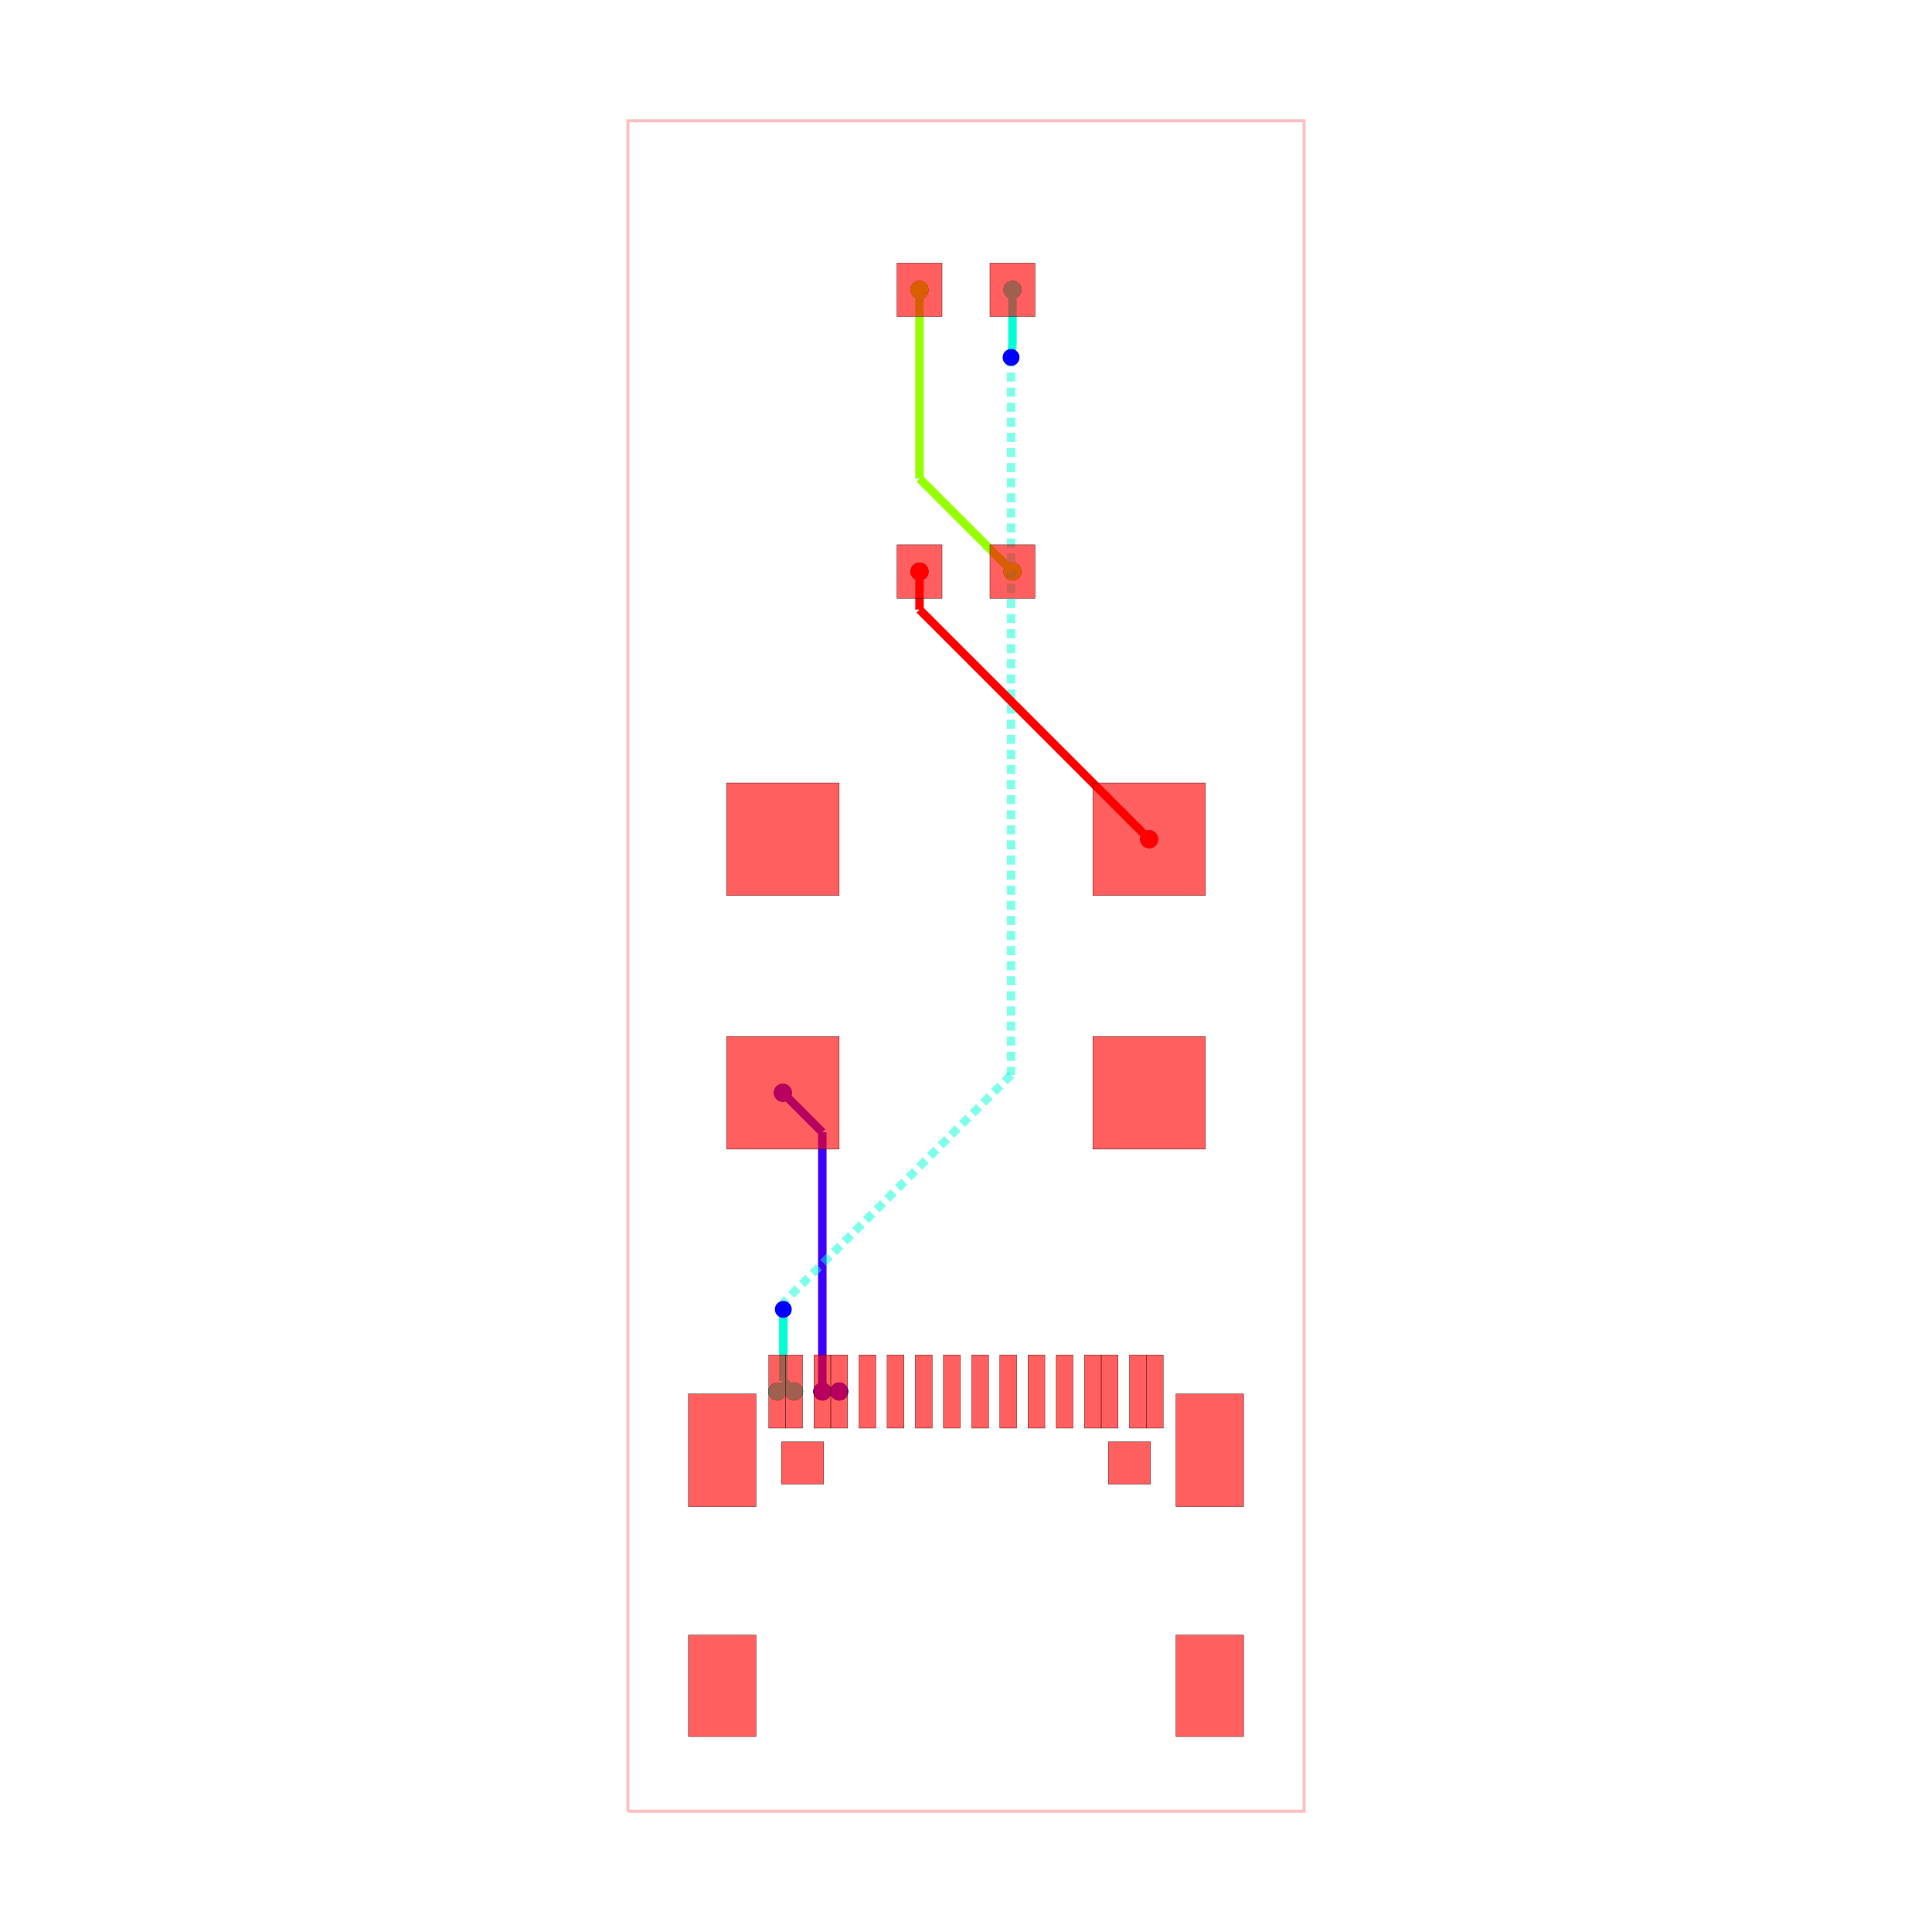
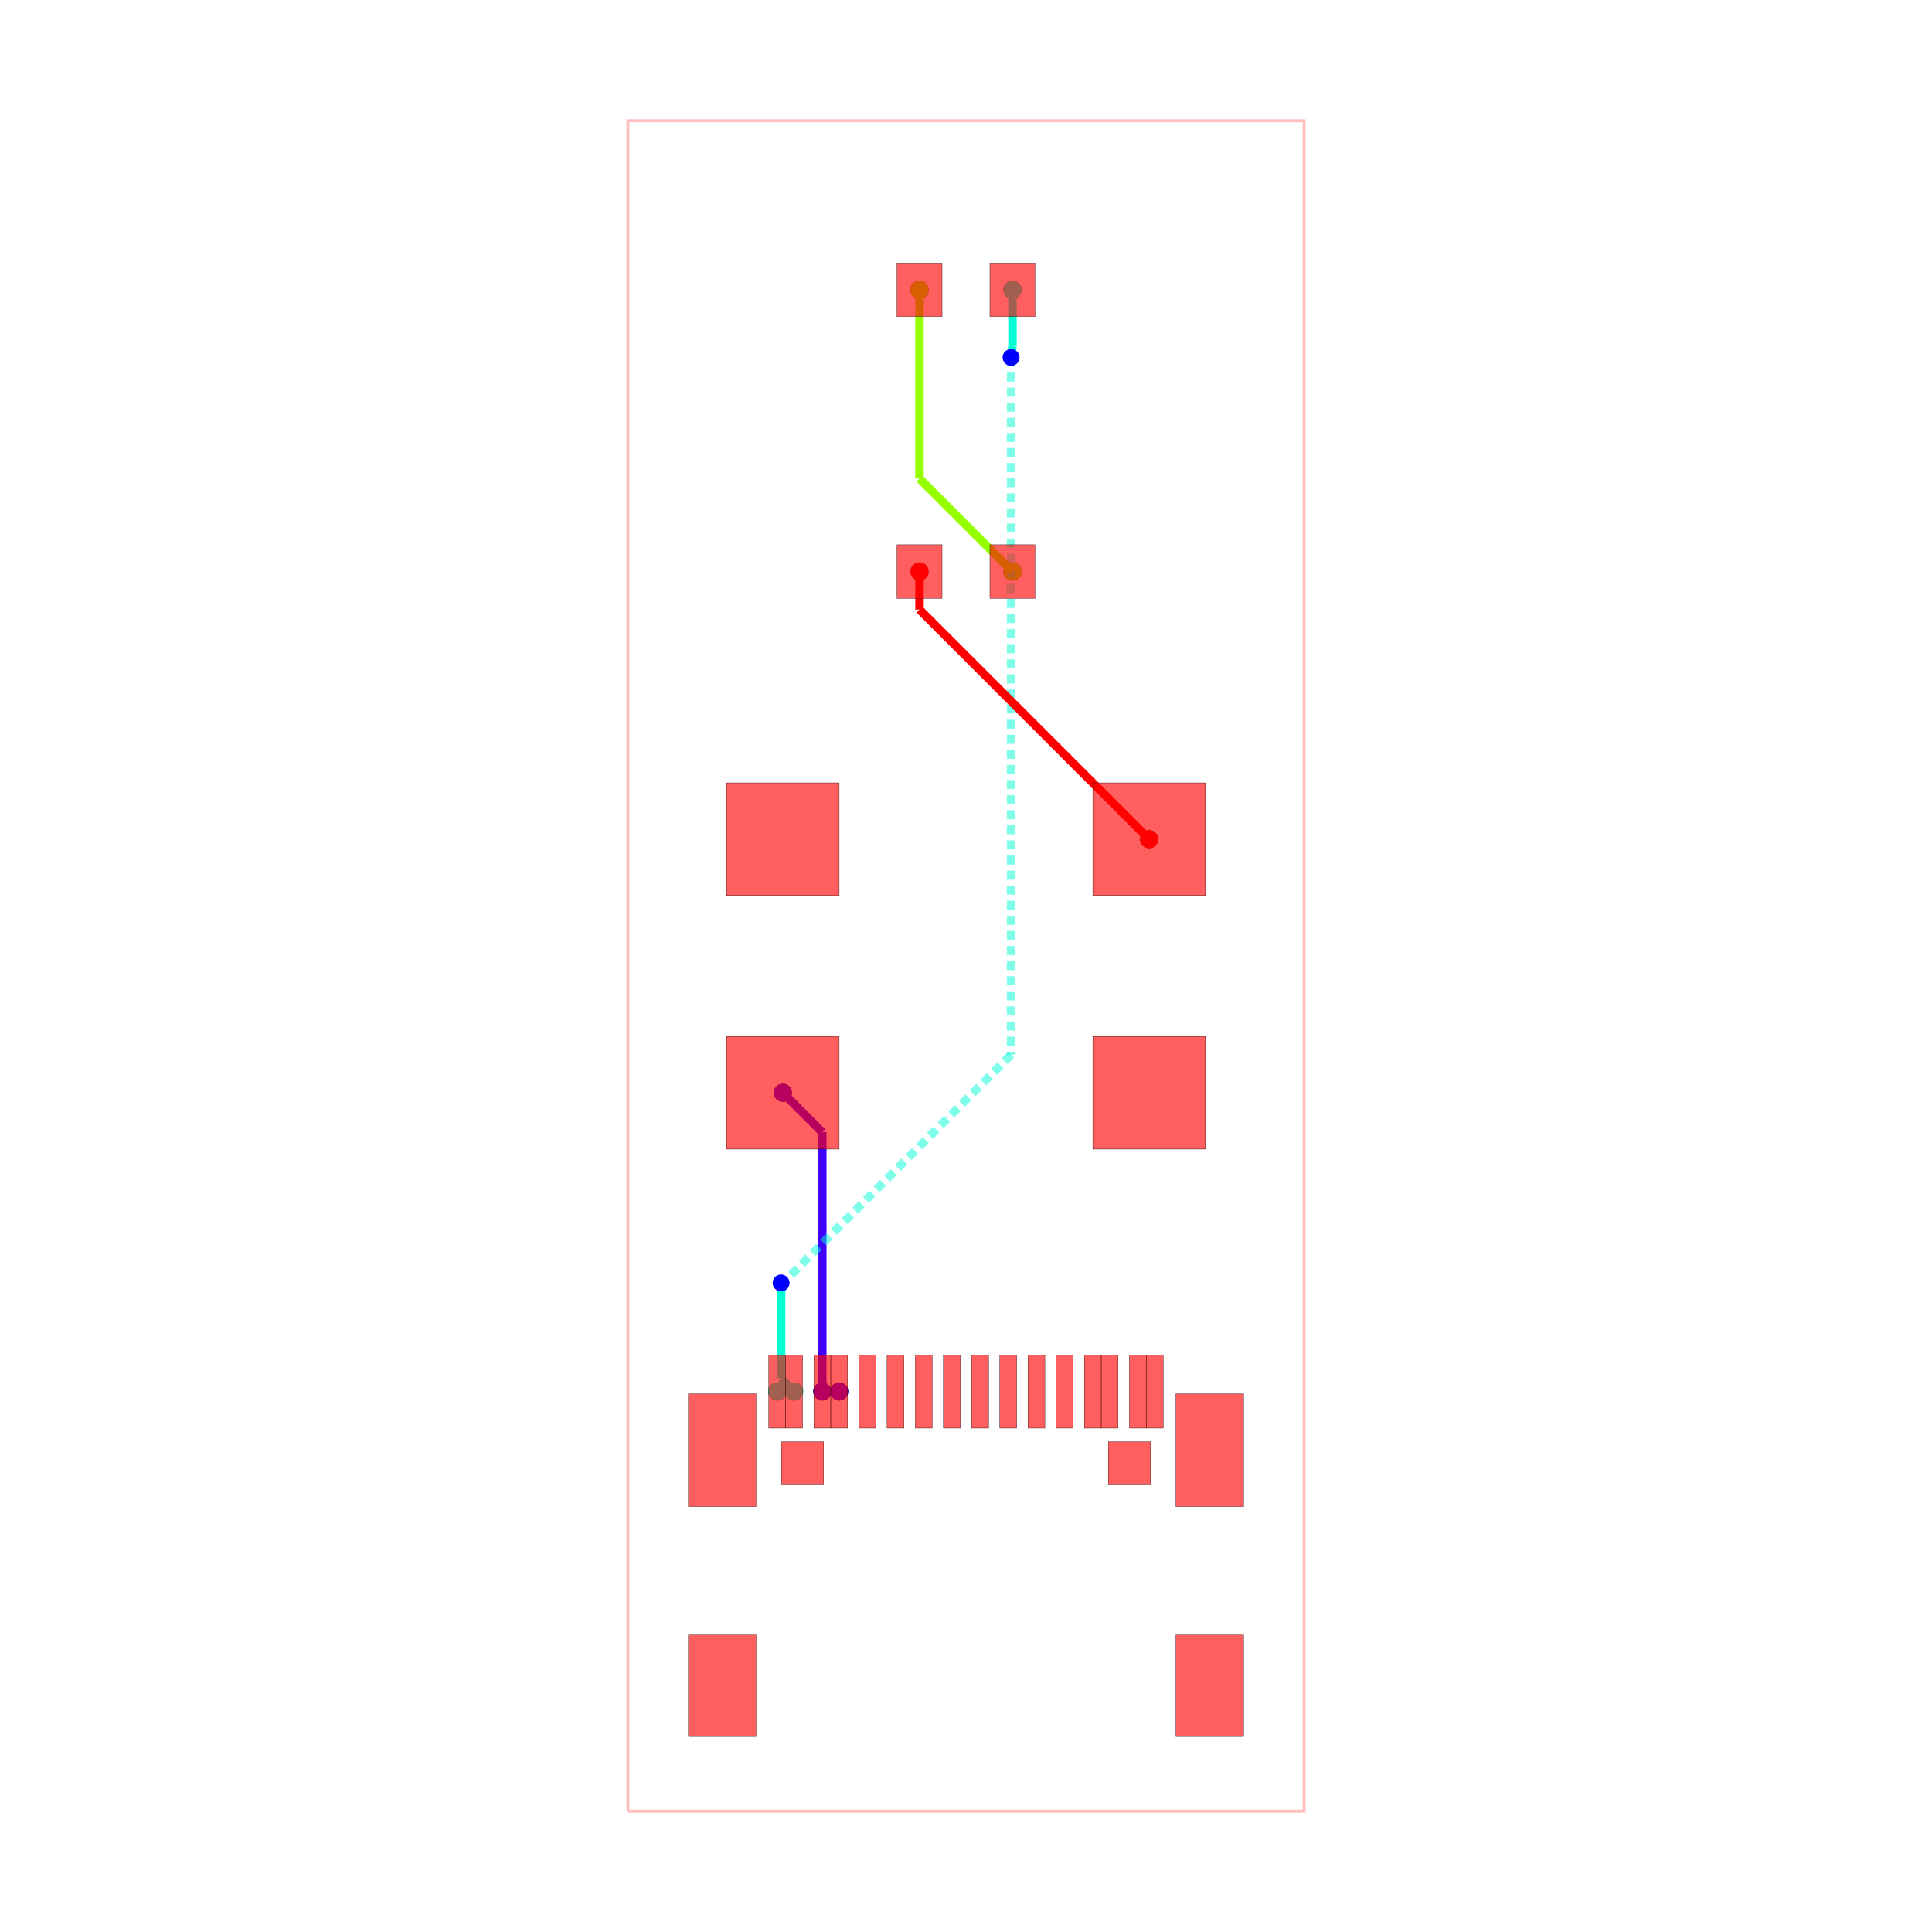
<svg xmlns="http://www.w3.org/2000/svg" width="640" height="640" viewBox="0 0 640 640">
  <rect width="100%" height="100%" fill="white" />
  <g>
    <circle data-type="point" data-label="source_trace_4 pcb_port_19" data-x="-3.7500700000001643" data-y="-13.750067999999942" cx="380.665" cy="278.001" r="3" fill="black" />
  </g>
  <g>
    <circle data-type="point" data-label="source_trace_4 pcb_port_22" data-x="-7.825" data-y="-9" cx="304.6" cy="189.333" r="3" fill="black" />
  </g>
  <g>
    <circle data-type="point" data-label="source_trace_6 pcb_port_23" data-x="-6.175" data-y="-9" cx="335.4" cy="189.333" r="3" fill="black" />
  </g>
  <g>
    <circle data-type="point" data-label="source_trace_6 pcb_port_16" data-x="-7.825" data-y="-4" cx="304.6" cy="96" r="3" fill="black" />
  </g>
  <g>
    <circle data-type="point" data-label="source_net_0 pcb_port_0" data-x="-10.350006000000008" data-y="-23.55091295000011" cx="257.467" cy="460.95" r="3" fill="black" />
  </g>
  <g>
    <circle data-type="point" data-label="source_net_0 pcb_port_1" data-x="-10.050031999999987" data-y="-23.55091295000011" cx="263.066" cy="460.95" r="3" fill="black" />
  </g>
  <g>
    <circle data-type="point" data-label="source_net_0 pcb_port_17" data-x="-6.175" data-y="-4" cx="335.4" cy="96" r="3" fill="black" />
  </g>
  <g>
    <circle data-type="point" data-label="source_net_1 pcb_port_2" data-x="-9.549905999999964" data-y="-23.55091295000011" cx="272.402" cy="460.95" r="3" fill="black" />
  </g>
  <g>
    <circle data-type="point" data-label="source_net_1 pcb_port_3" data-x="-9.249932000000058" data-y="-23.55091295000011" cx="278.001" cy="460.95" r="3" fill="black" />
  </g>
  <g>
    <circle data-type="point" data-label="source_net_1 pcb_port_20" data-x="-10.24992999999995" data-y="-18.249932000000058" cx="259.335" cy="361.999" r="3" fill="black" />
  </g>
  <g>
    <circle data-type="point" data-label="source_trace_4 (top)" data-x="-3.7500700000001643" data-y="-13.750067999999942" cx="380.665" cy="278.001" r="3" fill="hsl(0, 100%, 50%)" />
  </g>
  <g>
    <circle data-type="point" data-label="source_trace_4 (top)" data-x="-7.825" data-y="-9" cx="304.6" cy="189.333" r="3" fill="hsl(0, 100%, 50%)" />
  </g>
  <g>
    <circle data-type="point" data-label="source_trace_6 (top)" data-x="-6.175" data-y="-9" cx="335.4" cy="189.333" r="3" fill="hsl(85, 100%, 50%)" />
  </g>
  <g>
    <circle data-type="point" data-label="source_trace_6 (top)" data-x="-7.825" data-y="-4" cx="304.6" cy="96" r="3" fill="hsl(85, 100%, 50%)" />
  </g>
  <g>
    <circle data-type="point" data-label="source_net_0 (top)" data-x="-10.350006000000008" data-y="-23.55091295000011" cx="257.467" cy="460.95" r="3" fill="hsl(170, 100%, 50%)" />
  </g>
  <g>
    <circle data-type="point" data-label="source_net_0 (top)" data-x="-10.050031999999987" data-y="-23.55091295000011" cx="263.066" cy="460.95" r="3" fill="hsl(170, 100%, 50%)" />
  </g>
  <g>
    <circle data-type="point" data-label="source_net_0 (top)" data-x="-6.175" data-y="-4" cx="335.4" cy="96" r="3" fill="hsl(170, 100%, 50%)" />
  </g>
  <g>
    <circle data-type="point" data-label="source_net_1 (top)" data-x="-9.549905999999964" data-y="-23.55091295000011" cx="272.402" cy="460.95" r="3" fill="hsl(255, 100%, 50%)" />
  </g>
  <g>
    <circle data-type="point" data-label="source_net_1 (top)" data-x="-9.249932000000058" data-y="-23.55091295000011" cx="278.001" cy="460.95" r="3" fill="hsl(255, 100%, 50%)" />
  </g>
  <g>
    <circle data-type="point" data-label="source_net_1 (top)" data-x="-10.24992999999995" data-y="-18.249932000000058" cx="259.335" cy="361.999" r="3" fill="hsl(255, 100%, 50%)" />
  </g>
  <g>
    <polyline data-points="-13,-31 -1,-31 -1,-1 -13,-1 -13,-31" data-type="line" data-label="" points="208,600 432,600 432,40 208,40 208,600" fill="none" stroke="rgba(255,0,0,0.25)" stroke-width="1px" />
  </g>
  <g>
    <polyline data-points="-9.549905999999964,-23.55091295000011 -9.249932000000058,-23.55091295000011" data-type="line" data-label="" points="272.402,460.95 278.001,460.95" fill="none" stroke="hsl(255, 100%, 50%)" stroke-width="2.8" />
  </g>
  <g>
    <polyline data-points="-9.249932000000058,-23.55091295000011 -9.249932000000058,-23.55091295000011" data-type="line" data-label="" points="278.001,460.95 278.001,460.95" fill="none" stroke="hsl(255, 100%, 50%)" stroke-width="2.8" />
  </g>
  <g>
    <polyline data-points="-9.549905999999964,-23.55091295000011 -9.549905999999964,-18.949956000000043" data-type="line" data-label="" points="272.402,460.95 272.402,375.066" fill="none" stroke="hsl(255, 100%, 50%)" stroke-width="2.8" />
  </g>
  <g>
    <polyline data-points="-9.549905999999964,-18.949956000000043 -10.24992999999995,-18.249932000000058" data-type="line" data-label="" points="272.402,375.066 259.335,361.999" fill="none" stroke="hsl(255, 100%, 50%)" stroke-width="2.8" />
  </g>
  <g>
    <polyline data-points="-10.350006000000008,-23.55091295000011 -10.050031999999987,-23.55091295000011" data-type="line" data-label="" points="257.467,460.95 263.066,460.95" fill="none" stroke="hsl(170, 100%, 50%)" stroke-width="2.8" />
  </g>
  <g>
    <polyline data-points="-10.050031999999987,-23.55091295000011 -10.050031999999987,-23.55091295000011" data-type="line" data-label="" points="263.066,460.95 263.066,460.95" fill="none" stroke="hsl(170, 100%, 50%)" stroke-width="2.8" />
  </g>
  <g>
    <polyline data-points="-6.175,-4 -6.175,-5" data-type="line" data-label="" points="335.4,96 335.4,114.667" fill="none" stroke="hsl(170, 100%, 50%)" stroke-width="2.8" />
  </g>
  <g>
    <polyline data-points="-6.175,-5 -6.175,-5" data-type="line" data-label="" points="335.4,114.667 335.4,114.667" fill="none" stroke="hsl(170, 100%, 50%)" stroke-width="2.8" />
  </g>
  <g>
    <polyline data-points="-6.175,-5 -6.199999999999999,-5.199999999999999" data-type="line" data-label="" points="335.4,114.667 334.933,118.4" fill="none" stroke="hsl(170, 100%, 50%)" stroke-width="2.8" />
  </g>
  <g>
-     <polyline data-points="-6.199999999999999,-5.199999999999999 -6.199999999999999,-17.93325831503003" data-type="line" data-label="" points="334.933,118.4 334.933,356.087" fill="none" stroke="rgba(0,255,213,0.5)" stroke-width="2.8" stroke-dasharray="3 2" />
-   </g>
-   <g>
-     <polyline data-points="-6.199999999999999,-17.93325831503003 -10.251287821920767,-21.9845461369508" data-type="line" data-label="" points="334.933,356.087 259.309,431.712" fill="none" stroke="rgba(0,255,213,0.5)" stroke-width="2.8" stroke-dasharray="3 2" />
-   </g>
-   <g>
-     <polyline data-points="-10.251287821920767,-21.9845461369508 -10.2421875,-22.09375" data-type="line" data-label="" points="259.309,431.712 259.479,433.75" fill="none" stroke="rgba(0,255,213,0.5)" stroke-width="2.8" stroke-dasharray="3 2" />
-   </g>
-   <g>
-     <polyline data-points="-10.2421875,-22.09375 -10.2421875,-23.3587574500001" data-type="line" data-label="" points="259.479,433.75 259.479,457.363" fill="none" stroke="hsl(170, 100%, 50%)" stroke-width="2.8" />
-   </g>
-   <g>
-     <polyline data-points="-10.2421875,-23.3587574500001 -10.050031999999987,-23.55091295000011" data-type="line" data-label="" points="259.479,457.363 263.066,460.95" fill="none" stroke="hsl(170, 100%, 50%)" stroke-width="2.8" />
+     <polyline data-points="-6.199999999999999,-5.199999999999999 -6.199999999999999,-17.574622556986377" data-type="line" data-label="" points="334.933,118.4 334.933,349.393" fill="none" stroke="rgba(0,255,213,0.5)" stroke-width="2.8" stroke-dasharray="3 2" />
+   </g>
+   <g>
+     <polyline data-points="-6.199999999999999,-17.574622556986377 -10.204123959350602,-21.57874651633698" data-type="line" data-label="" points="334.933,349.393 260.19,424.137" fill="none" stroke="rgba(0,255,213,0.5)" stroke-width="2.8" stroke-dasharray="3 2" />
+   </g>
+   <g>
+     <polyline data-points="-10.204123959350602,-21.57874651633698 -10.28125,-21.625" data-type="line" data-label="" points="260.19,424.137 258.75,425" fill="none" stroke="rgba(0,255,213,0.5)" stroke-width="2.8" stroke-dasharray="3 2" />
+   </g>
+   <g>
+     <polyline data-points="-10.28125,-21.625 -10.28125,-23.3196949500001" data-type="line" data-label="" points="258.75,425 258.75,456.634" fill="none" stroke="hsl(170, 100%, 50%)" stroke-width="2.8" />
+   </g>
+   <g>
+     <polyline data-points="-10.28125,-23.3196949500001 -10.050031999999987,-23.55091295000011" data-type="line" data-label="" points="258.75,456.634 263.066,460.95" fill="none" stroke="hsl(170, 100%, 50%)" stroke-width="2.8" />
  </g>
  <g>
    <polyline data-points="-6.175,-9 -7.825,-7.35" data-type="line" data-label="" points="335.4,189.333 304.6,158.533" fill="none" stroke="hsl(85, 100%, 50%)" stroke-width="2.8" />
  </g>
  <g>
    <polyline data-points="-7.825,-7.35 -7.825,-4" data-type="line" data-label="" points="304.6,158.533 304.6,96" fill="none" stroke="hsl(85, 100%, 50%)" stroke-width="2.8" />
  </g>
  <g>
    <polyline data-points="-7.825,-9 -7.825,-9.675138000000107" data-type="line" data-label="" points="304.6,189.333 304.6,201.936" fill="none" stroke="hsl(0, 100%, 50%)" stroke-width="2.8" />
  </g>
  <g>
    <polyline data-points="-7.825,-9.675138000000107 -3.7500700000001643,-13.750067999999942" data-type="line" data-label="" points="304.6,201.936 380.665,278.001" fill="none" stroke="hsl(0, 100%, 50%)" stroke-width="2.8" />
  </g>
  <g>
    <rect data-type="rect" data-label="top" data-x="-8.750060000000076" data-y="-23.55091295000011" x="284.532" y="448.817" width="5.6" height="24.267" fill="rgba(255,0,0,0.25)" stroke="black" stroke-width="0.054" />
  </g>
  <g>
    <rect data-type="rect" data-label="top" data-x="-8.24993399999994" data-y="-23.55091295000011" x="293.868" y="448.817" width="5.6" height="24.267" fill="rgba(255,0,0,0.25)" stroke="black" stroke-width="0.054" />
  </g>
  <g>
    <rect data-type="rect" data-label="top" data-x="-7.750061999999957" data-y="-23.55091295000011" x="303.199" y="448.817" width="5.6" height="24.267" fill="rgba(255,0,0,0.25)" stroke="black" stroke-width="0.054" />
  </g>
  <g>
    <rect data-type="rect" data-label="top" data-x="-7.249935999999934" data-y="-23.55091295000011" x="312.535" y="448.817" width="5.6" height="24.267" fill="rgba(255,0,0,0.25)" stroke="black" stroke-width="0.054" />
  </g>
  <g>
    <rect data-type="rect" data-label="top" data-x="-6.750064000000066" data-y="-23.55091295000011" x="321.865" y="448.817" width="5.6" height="24.267" fill="rgba(255,0,0,0.25)" stroke="black" stroke-width="0.054" />
  </g>
  <g>
    <rect data-type="rect" data-label="top" data-x="-6.249938000000043" data-y="-23.55091295000011" x="331.201" y="448.817" width="5.6" height="24.267" fill="rgba(255,0,0,0.25)" stroke="black" stroke-width="0.054" />
  </g>
  <g>
    <rect data-type="rect" data-label="top" data-x="-5.750320000000102" data-y="-23.55091295000011" x="340.527" y="448.817" width="5.6" height="24.267" fill="rgba(255,0,0,0.25)" stroke="black" stroke-width="0.054" />
  </g>
  <g>
    <rect data-type="rect" data-label="top" data-x="-5.249939999999924" data-y="-23.55091295000011" x="349.868" y="448.817" width="5.6" height="24.267" fill="rgba(255,0,0,0.25)" stroke="black" stroke-width="0.054" />
  </g>
  <g>
    <rect data-type="rect" data-label="top" data-x="-10.350006000000008" data-y="-23.55091295000011" x="254.667" y="448.817" width="5.6" height="24.267" fill="rgba(255,0,0,0.25)" stroke="black" stroke-width="0.054" />
  </g>
  <g>
    <rect data-type="rect" data-label="top" data-x="-10.050031999999987" data-y="-23.55091295000011" x="260.266" y="448.817" width="5.6" height="24.267" fill="rgba(255,0,0,0.25)" stroke="black" stroke-width="0.054" />
  </g>
  <g>
    <rect data-type="rect" data-label="top" data-x="-9.549905999999964" data-y="-23.55091295000011" x="269.602" y="448.817" width="5.6" height="24.267" fill="rgba(255,0,0,0.25)" stroke="black" stroke-width="0.054" />
  </g>
  <g>
    <rect data-type="rect" data-label="top" data-x="-9.249932000000058" data-y="-23.55091295000011" x="275.201" y="448.817" width="5.6" height="24.267" fill="rgba(255,0,0,0.25)" stroke="black" stroke-width="0.054" />
  </g>
  <g>
    <rect data-type="rect" data-label="top" data-x="-4.750067999999942" data-y="-23.55091295000011" x="359.199" y="448.817" width="5.6" height="24.267" fill="rgba(255,0,0,0.25)" stroke="black" stroke-width="0.054" />
  </g>
  <g>
    <rect data-type="rect" data-label="top" data-x="-4.449839999999995" data-y="-23.55091295000011" x="364.803" y="448.817" width="5.6" height="24.267" fill="rgba(255,0,0,0.25)" stroke="black" stroke-width="0.054" />
  </g>
  <g>
    <rect data-type="rect" data-label="top" data-x="-3.949967999999899" data-y="-23.55091295000011" x="374.134" y="448.817" width="5.6" height="24.267" fill="rgba(255,0,0,0.25)" stroke="black" stroke-width="0.054" />
  </g>
  <g>
    <rect data-type="rect" data-label="top" data-x="-3.6499939999999924" data-y="-23.55091295000011" x="379.733" y="448.817" width="5.6" height="24.267" fill="rgba(255,0,0,0.25)" stroke="black" stroke-width="0.054" />
  </g>
  <g>
    <rect data-type="rect" data-label="top" data-x="-7.825" data-y="-4" x="297.133" y="87.133" width="14.933" height="17.733" fill="rgba(255,0,0,0.25)" stroke="black" stroke-width="0.054" />
  </g>
  <g>
    <rect data-type="rect" data-label="top" data-x="-6.175" data-y="-4" x="327.933" y="87.133" width="14.933" height="17.733" fill="rgba(255,0,0,0.25)" stroke="black" stroke-width="0.054" />
  </g>
  <g>
    <rect data-type="rect" data-label="top" data-x="-7.825" data-y="-9" x="297.133" y="180.467" width="14.933" height="17.733" fill="rgba(255,0,0,0.25)" stroke="black" stroke-width="0.054" />
  </g>
  <g>
    <rect data-type="rect" data-label="top" data-x="-6.175" data-y="-9" x="327.933" y="180.467" width="14.933" height="17.733" fill="rgba(255,0,0,0.25)" stroke="black" stroke-width="0.054" />
  </g>
  <g>
    <rect data-type="rect" data-label="top, inner1, inner2, bottom" data-x="-2.67488800000001" data-y="-28.774086349999948" x="389.535" y="541.65" width="22.4" height="33.6" fill="rgba(255,0,0,0.25)" stroke="black" stroke-width="0.054" />
  </g>
  <g>
    <rect data-type="rect" data-label="top, inner1, inner2, bottom" data-x="-2.67488800000001" data-y="-24.594262350000122" x="389.535" y="461.76" width="22.4" height="37.333" fill="rgba(255,0,0,0.25)" stroke="black" stroke-width="0.054" />
  </g>
  <g>
    <rect data-type="rect" data-label="top, inner1, inner2, bottom" data-x="-11.32511199999999" data-y="-24.594262350000122" x="228.065" y="461.76" width="22.4" height="37.333" fill="rgba(255,0,0,0.25)" stroke="black" stroke-width="0.054" />
  </g>
  <g>
    <rect data-type="rect" data-label="top, inner1, inner2, bottom" data-x="-11.32511199999999" data-y="-28.774086349999948" x="228.065" y="541.65" width="22.4" height="33.6" fill="rgba(255,0,0,0.25)" stroke="black" stroke-width="0.054" />
  </g>
  <g>
    <rect data-type="rect" data-label="top, inner1, inner2, bottom" data-x="-3.7500700000001643" data-y="-18.249932000000058" x="361.999" y="343.332" width="37.333" height="37.333" fill="rgba(255,0,0,0.25)" stroke="black" stroke-width="0.054" />
  </g>
  <g>
    <rect data-type="rect" data-label="top, inner1, inner2, bottom" data-x="-3.7500700000001643" data-y="-13.750067999999942" x="361.999" y="259.335" width="37.333" height="37.333" fill="rgba(255,0,0,0.25)" stroke="black" stroke-width="0.054" />
  </g>
  <g>
    <rect data-type="rect" data-label="top, inner1, inner2, bottom" data-x="-10.24992999999995" data-y="-13.750067999999942" x="240.668" y="259.335" width="37.333" height="37.333" fill="rgba(255,0,0,0.25)" stroke="black" stroke-width="0.054" />
  </g>
  <g>
    <rect data-type="rect" data-label="top, inner1, inner2, bottom" data-x="-10.24992999999995" data-y="-18.249932000000058" x="240.668" y="343.332" width="37.333" height="37.333" fill="rgba(255,0,0,0.25)" stroke="black" stroke-width="0.054" />
  </g>
  <g>
    <rect data-type="rect" data-label="top, inner1, inner2, bottom" data-x="-9.89991800000007" data-y="-24.819388950000075" x="258.868" y="477.628" width="14" height="14" fill="rgba(255,0,0,0.25)" stroke="black" stroke-width="0.054" />
  </g>
  <g>
    <rect data-type="rect" data-label="top, inner1, inner2, bottom" data-x="-4.100081999999929" data-y="-24.819388950000075" x="367.132" y="477.628" width="14" height="14" fill="rgba(255,0,0,0.25)" stroke="black" stroke-width="0.054" />
  </g>
  <g>
    <rect data-type="rect" data-label="" data-x="-8.750060000000076" data-y="-23.55091295000011" x="284.532" y="448.817" width="5.6" height="24.267" fill="rgba(255,0,0,0.5)" stroke="black" stroke-width="0.054" />
  </g>
  <g>
    <rect data-type="rect" data-label="" data-x="-8.24993399999994" data-y="-23.55091295000011" x="293.868" y="448.817" width="5.6" height="24.267" fill="rgba(255,0,0,0.5)" stroke="black" stroke-width="0.054" />
  </g>
  <g>
    <rect data-type="rect" data-label="" data-x="-7.750061999999957" data-y="-23.55091295000011" x="303.199" y="448.817" width="5.6" height="24.267" fill="rgba(255,0,0,0.5)" stroke="black" stroke-width="0.054" />
  </g>
  <g>
    <rect data-type="rect" data-label="" data-x="-7.249935999999934" data-y="-23.55091295000011" x="312.535" y="448.817" width="5.6" height="24.267" fill="rgba(255,0,0,0.5)" stroke="black" stroke-width="0.054" />
  </g>
  <g>
    <rect data-type="rect" data-label="" data-x="-6.750064000000066" data-y="-23.55091295000011" x="321.865" y="448.817" width="5.6" height="24.267" fill="rgba(255,0,0,0.5)" stroke="black" stroke-width="0.054" />
  </g>
  <g>
    <rect data-type="rect" data-label="" data-x="-6.249938000000043" data-y="-23.55091295000011" x="331.201" y="448.817" width="5.6" height="24.267" fill="rgba(255,0,0,0.5)" stroke="black" stroke-width="0.054" />
  </g>
  <g>
    <rect data-type="rect" data-label="" data-x="-5.750320000000102" data-y="-23.55091295000011" x="340.527" y="448.817" width="5.6" height="24.267" fill="rgba(255,0,0,0.5)" stroke="black" stroke-width="0.054" />
  </g>
  <g>
    <rect data-type="rect" data-label="" data-x="-5.249939999999924" data-y="-23.55091295000011" x="349.868" y="448.817" width="5.6" height="24.267" fill="rgba(255,0,0,0.5)" stroke="black" stroke-width="0.054" />
  </g>
  <g>
    <rect data-type="rect" data-label="" data-x="-10.350006000000008" data-y="-23.55091295000011" x="254.667" y="448.817" width="5.6" height="24.267" fill="rgba(255,0,0,0.5)" stroke="black" stroke-width="0.054" />
  </g>
  <g>
    <rect data-type="rect" data-label="" data-x="-10.050031999999987" data-y="-23.55091295000011" x="260.266" y="448.817" width="5.6" height="24.267" fill="rgba(255,0,0,0.5)" stroke="black" stroke-width="0.054" />
  </g>
  <g>
    <rect data-type="rect" data-label="" data-x="-9.549905999999964" data-y="-23.55091295000011" x="269.602" y="448.817" width="5.6" height="24.267" fill="rgba(255,0,0,0.5)" stroke="black" stroke-width="0.054" />
  </g>
  <g>
    <rect data-type="rect" data-label="" data-x="-9.249932000000058" data-y="-23.55091295000011" x="275.201" y="448.817" width="5.6" height="24.267" fill="rgba(255,0,0,0.5)" stroke="black" stroke-width="0.054" />
  </g>
  <g>
    <rect data-type="rect" data-label="" data-x="-4.750067999999942" data-y="-23.55091295000011" x="359.199" y="448.817" width="5.6" height="24.267" fill="rgba(255,0,0,0.5)" stroke="black" stroke-width="0.054" />
  </g>
  <g>
    <rect data-type="rect" data-label="" data-x="-4.449839999999995" data-y="-23.55091295000011" x="364.803" y="448.817" width="5.6" height="24.267" fill="rgba(255,0,0,0.5)" stroke="black" stroke-width="0.054" />
  </g>
  <g>
    <rect data-type="rect" data-label="" data-x="-3.949967999999899" data-y="-23.55091295000011" x="374.134" y="448.817" width="5.6" height="24.267" fill="rgba(255,0,0,0.5)" stroke="black" stroke-width="0.054" />
  </g>
  <g>
    <rect data-type="rect" data-label="" data-x="-3.6499939999999924" data-y="-23.55091295000011" x="379.733" y="448.817" width="5.6" height="24.267" fill="rgba(255,0,0,0.5)" stroke="black" stroke-width="0.054" />
  </g>
  <g>
    <rect data-type="rect" data-label="" data-x="-7.825" data-y="-4" x="297.133" y="87.133" width="14.933" height="17.733" fill="rgba(255,0,0,0.5)" stroke="black" stroke-width="0.054" />
  </g>
  <g>
    <rect data-type="rect" data-label="" data-x="-6.175" data-y="-4" x="327.933" y="87.133" width="14.933" height="17.733" fill="rgba(255,0,0,0.5)" stroke="black" stroke-width="0.054" />
  </g>
  <g>
    <rect data-type="rect" data-label="" data-x="-7.825" data-y="-9" x="297.133" y="180.467" width="14.933" height="17.733" fill="rgba(255,0,0,0.5)" stroke="black" stroke-width="0.054" />
  </g>
  <g>
    <rect data-type="rect" data-label="" data-x="-6.175" data-y="-9" x="327.933" y="180.467" width="14.933" height="17.733" fill="rgba(255,0,0,0.5)" stroke="black" stroke-width="0.054" />
  </g>
  <g>
    <rect data-type="rect" data-label="" data-x="-2.67488800000001" data-y="-28.774086349999948" x="389.535" y="541.65" width="22.4" height="33.6" fill="rgba(255,0,0,0.5)" stroke="black" stroke-width="0.054" />
  </g>
  <g>
    <rect data-type="rect" data-label="" data-x="-2.67488800000001" data-y="-24.594262350000122" x="389.535" y="461.76" width="22.4" height="37.333" fill="rgba(255,0,0,0.5)" stroke="black" stroke-width="0.054" />
  </g>
  <g>
    <rect data-type="rect" data-label="" data-x="-11.32511199999999" data-y="-24.594262350000122" x="228.065" y="461.76" width="22.4" height="37.333" fill="rgba(255,0,0,0.5)" stroke="black" stroke-width="0.054" />
  </g>
  <g>
    <rect data-type="rect" data-label="" data-x="-11.32511199999999" data-y="-28.774086349999948" x="228.065" y="541.65" width="22.4" height="33.6" fill="rgba(255,0,0,0.5)" stroke="black" stroke-width="0.054" />
  </g>
  <g>
    <rect data-type="rect" data-label="" data-x="-3.7500700000001643" data-y="-18.249932000000058" x="361.999" y="343.332" width="37.333" height="37.333" fill="rgba(255,0,0,0.5)" stroke="black" stroke-width="0.054" />
  </g>
  <g>
    <rect data-type="rect" data-label="" data-x="-3.7500700000001643" data-y="-13.750067999999942" x="361.999" y="259.335" width="37.333" height="37.333" fill="rgba(255,0,0,0.5)" stroke="black" stroke-width="0.054" />
  </g>
  <g>
    <rect data-type="rect" data-label="" data-x="-10.24992999999995" data-y="-13.750067999999942" x="240.668" y="259.335" width="37.333" height="37.333" fill="rgba(255,0,0,0.5)" stroke="black" stroke-width="0.054" />
  </g>
  <g>
    <rect data-type="rect" data-label="" data-x="-10.24992999999995" data-y="-18.249932000000058" x="240.668" y="343.332" width="37.333" height="37.333" fill="rgba(255,0,0,0.5)" stroke="black" stroke-width="0.054" />
  </g>
  <g>
    <rect data-type="rect" data-label="" data-x="-9.89991800000007" data-y="-24.819388950000075" x="258.868" y="477.628" width="14" height="14" fill="rgba(255,0,0,0.5)" stroke="black" stroke-width="0.054" />
  </g>
  <g>
    <rect data-type="rect" data-label="" data-x="-4.100081999999929" data-y="-24.819388950000075" x="367.132" y="477.628" width="14" height="14" fill="rgba(255,0,0,0.5)" stroke="black" stroke-width="0.054" />
  </g>
  <circle data-type="circle" data-label="" data-x="-6.199999999999999" data-y="-5.199999999999999" cx="334.933" cy="118.4" r="2.8" fill="blue" stroke="none" stroke-width="0.054" />
-   <circle data-type="circle" data-label="" data-x="-10.2421875" data-y="-22.09375" cx="259.479" cy="433.75" r="2.8" fill="blue" stroke="none" stroke-width="0.054" />
+   <circle data-type="circle" data-label="" data-x="-10.28125" data-y="-21.625" cx="258.75" cy="425" r="2.8" fill="blue" stroke="none" stroke-width="0.054" />
  <g id="crosshair" style="display: none">
    <line id="crosshair-h" y1="0" y2="640" stroke="#666" stroke-width="0.5" />
    <line id="crosshair-v" x1="0" x2="640" stroke="#666" stroke-width="0.5" />
    <text id="coordinates" font-family="monospace" font-size="12" fill="#666" />
  </g>
</svg>
